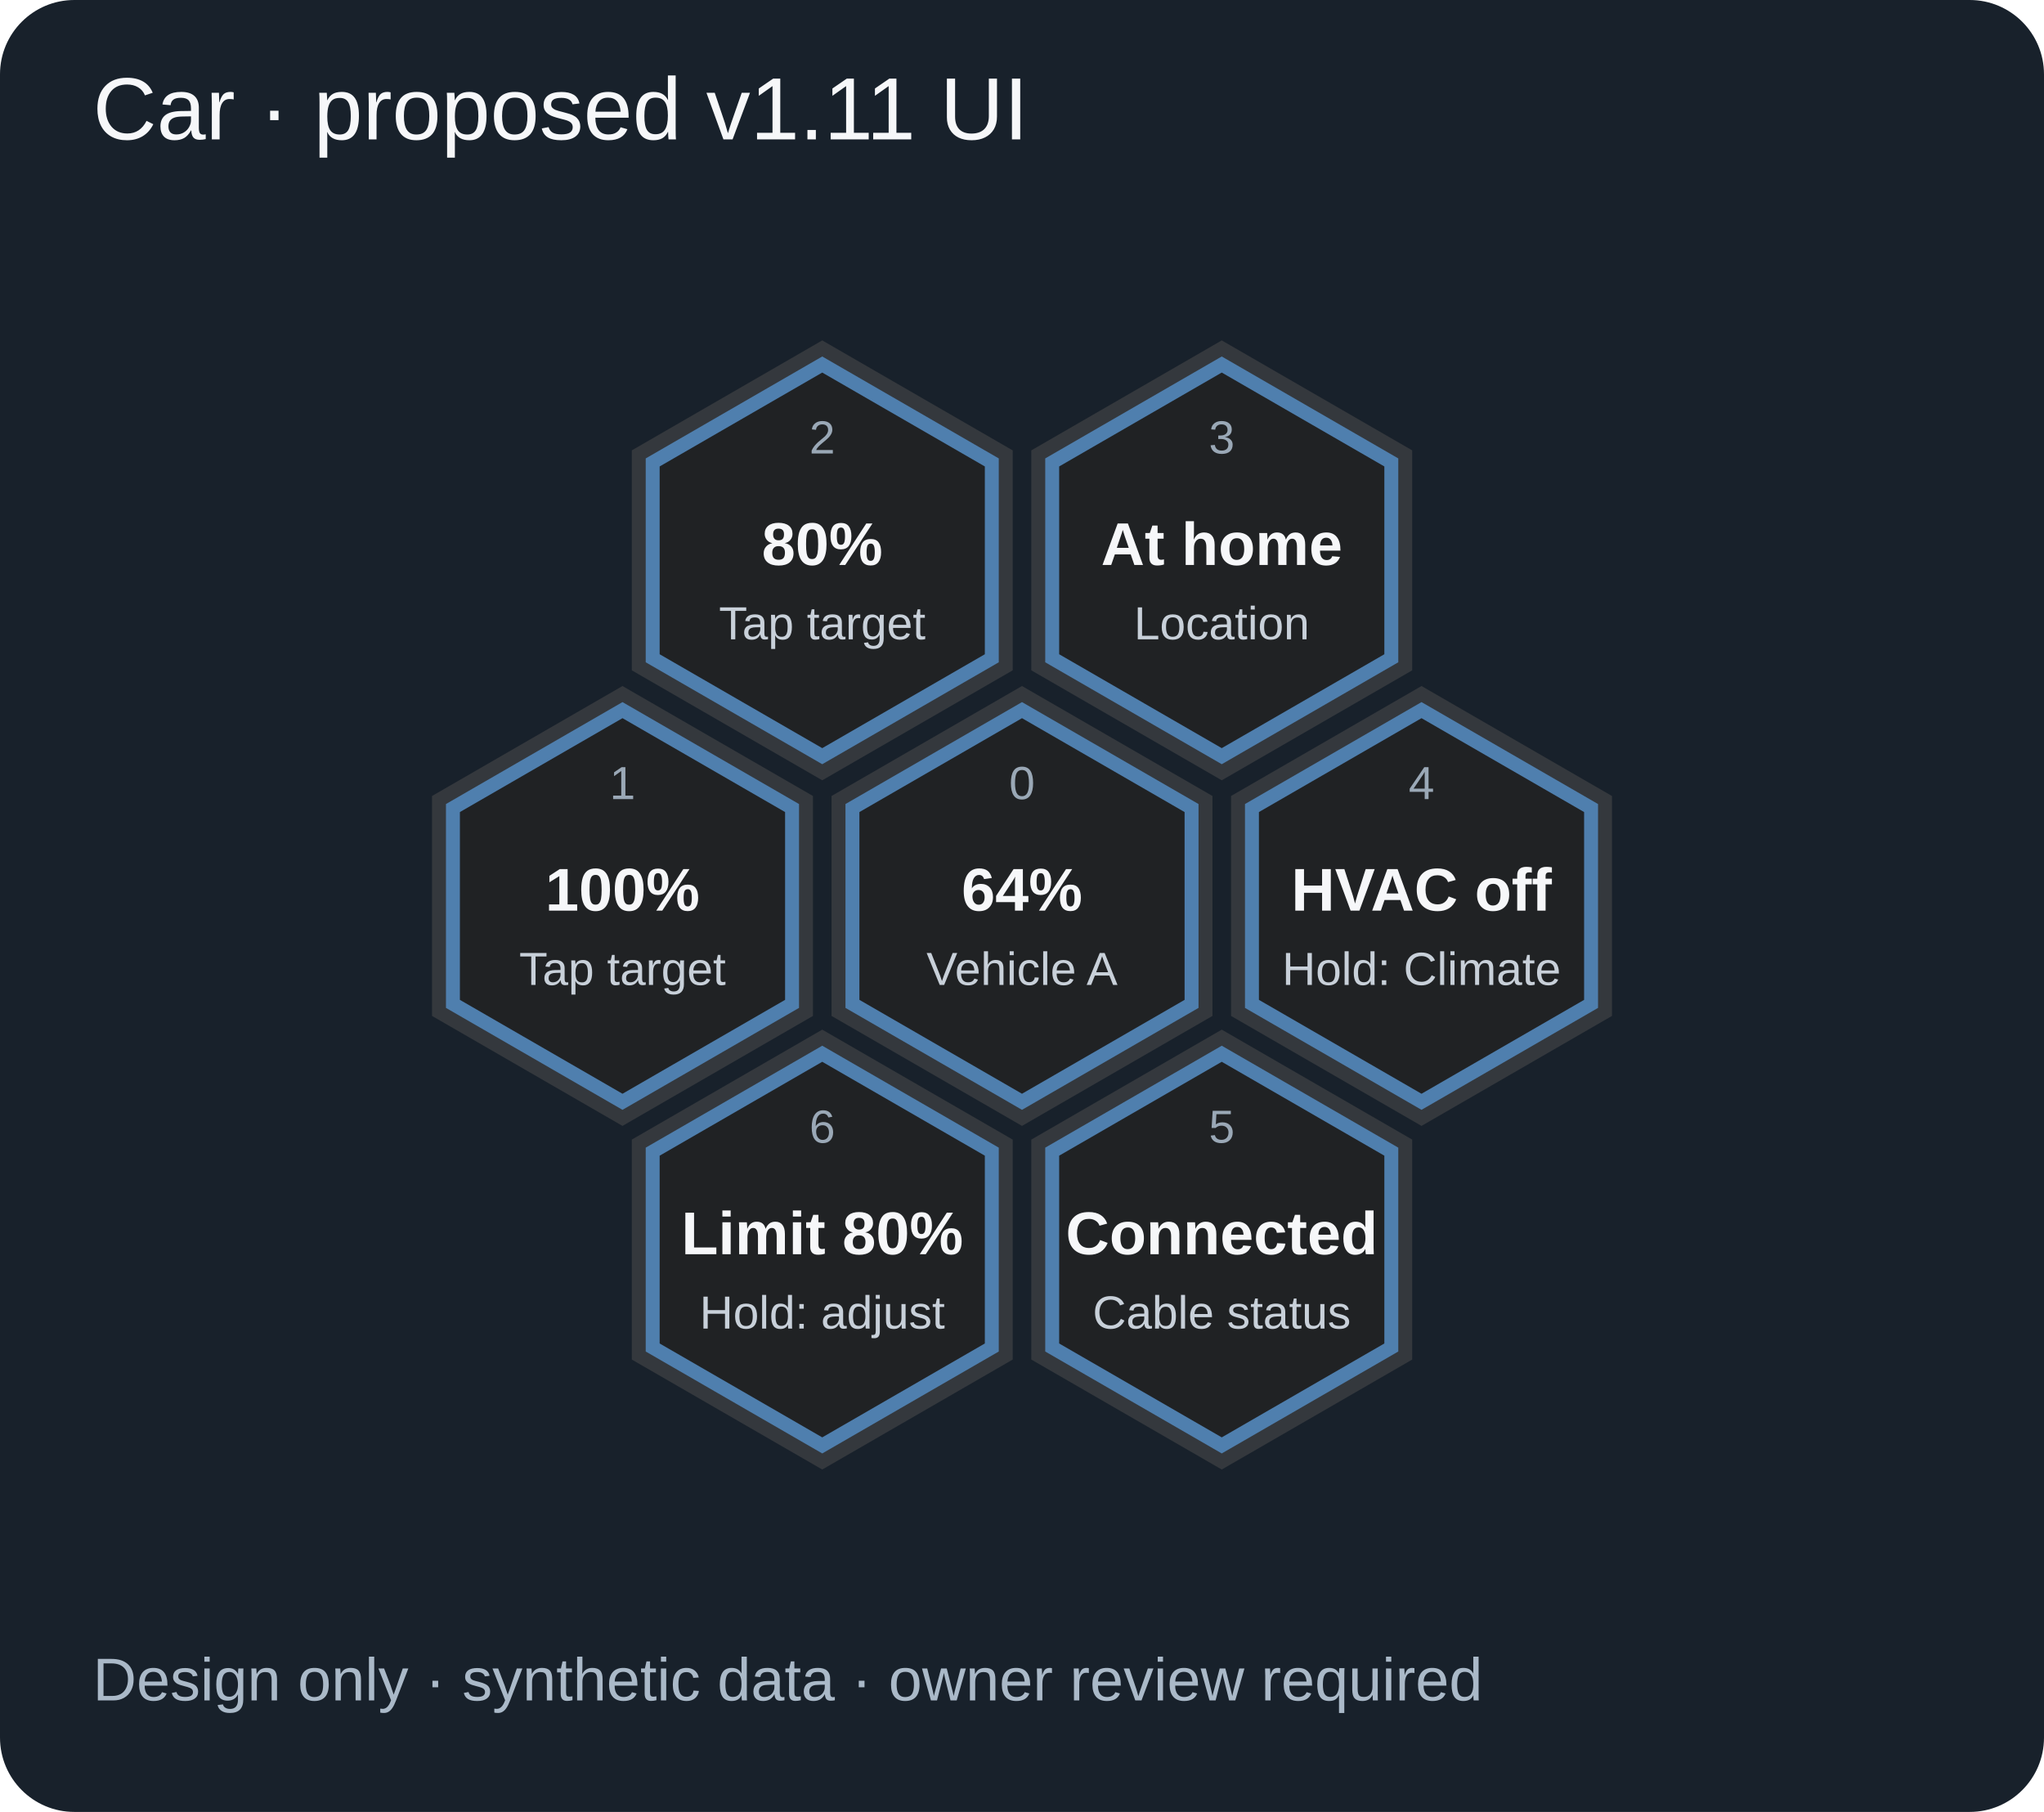
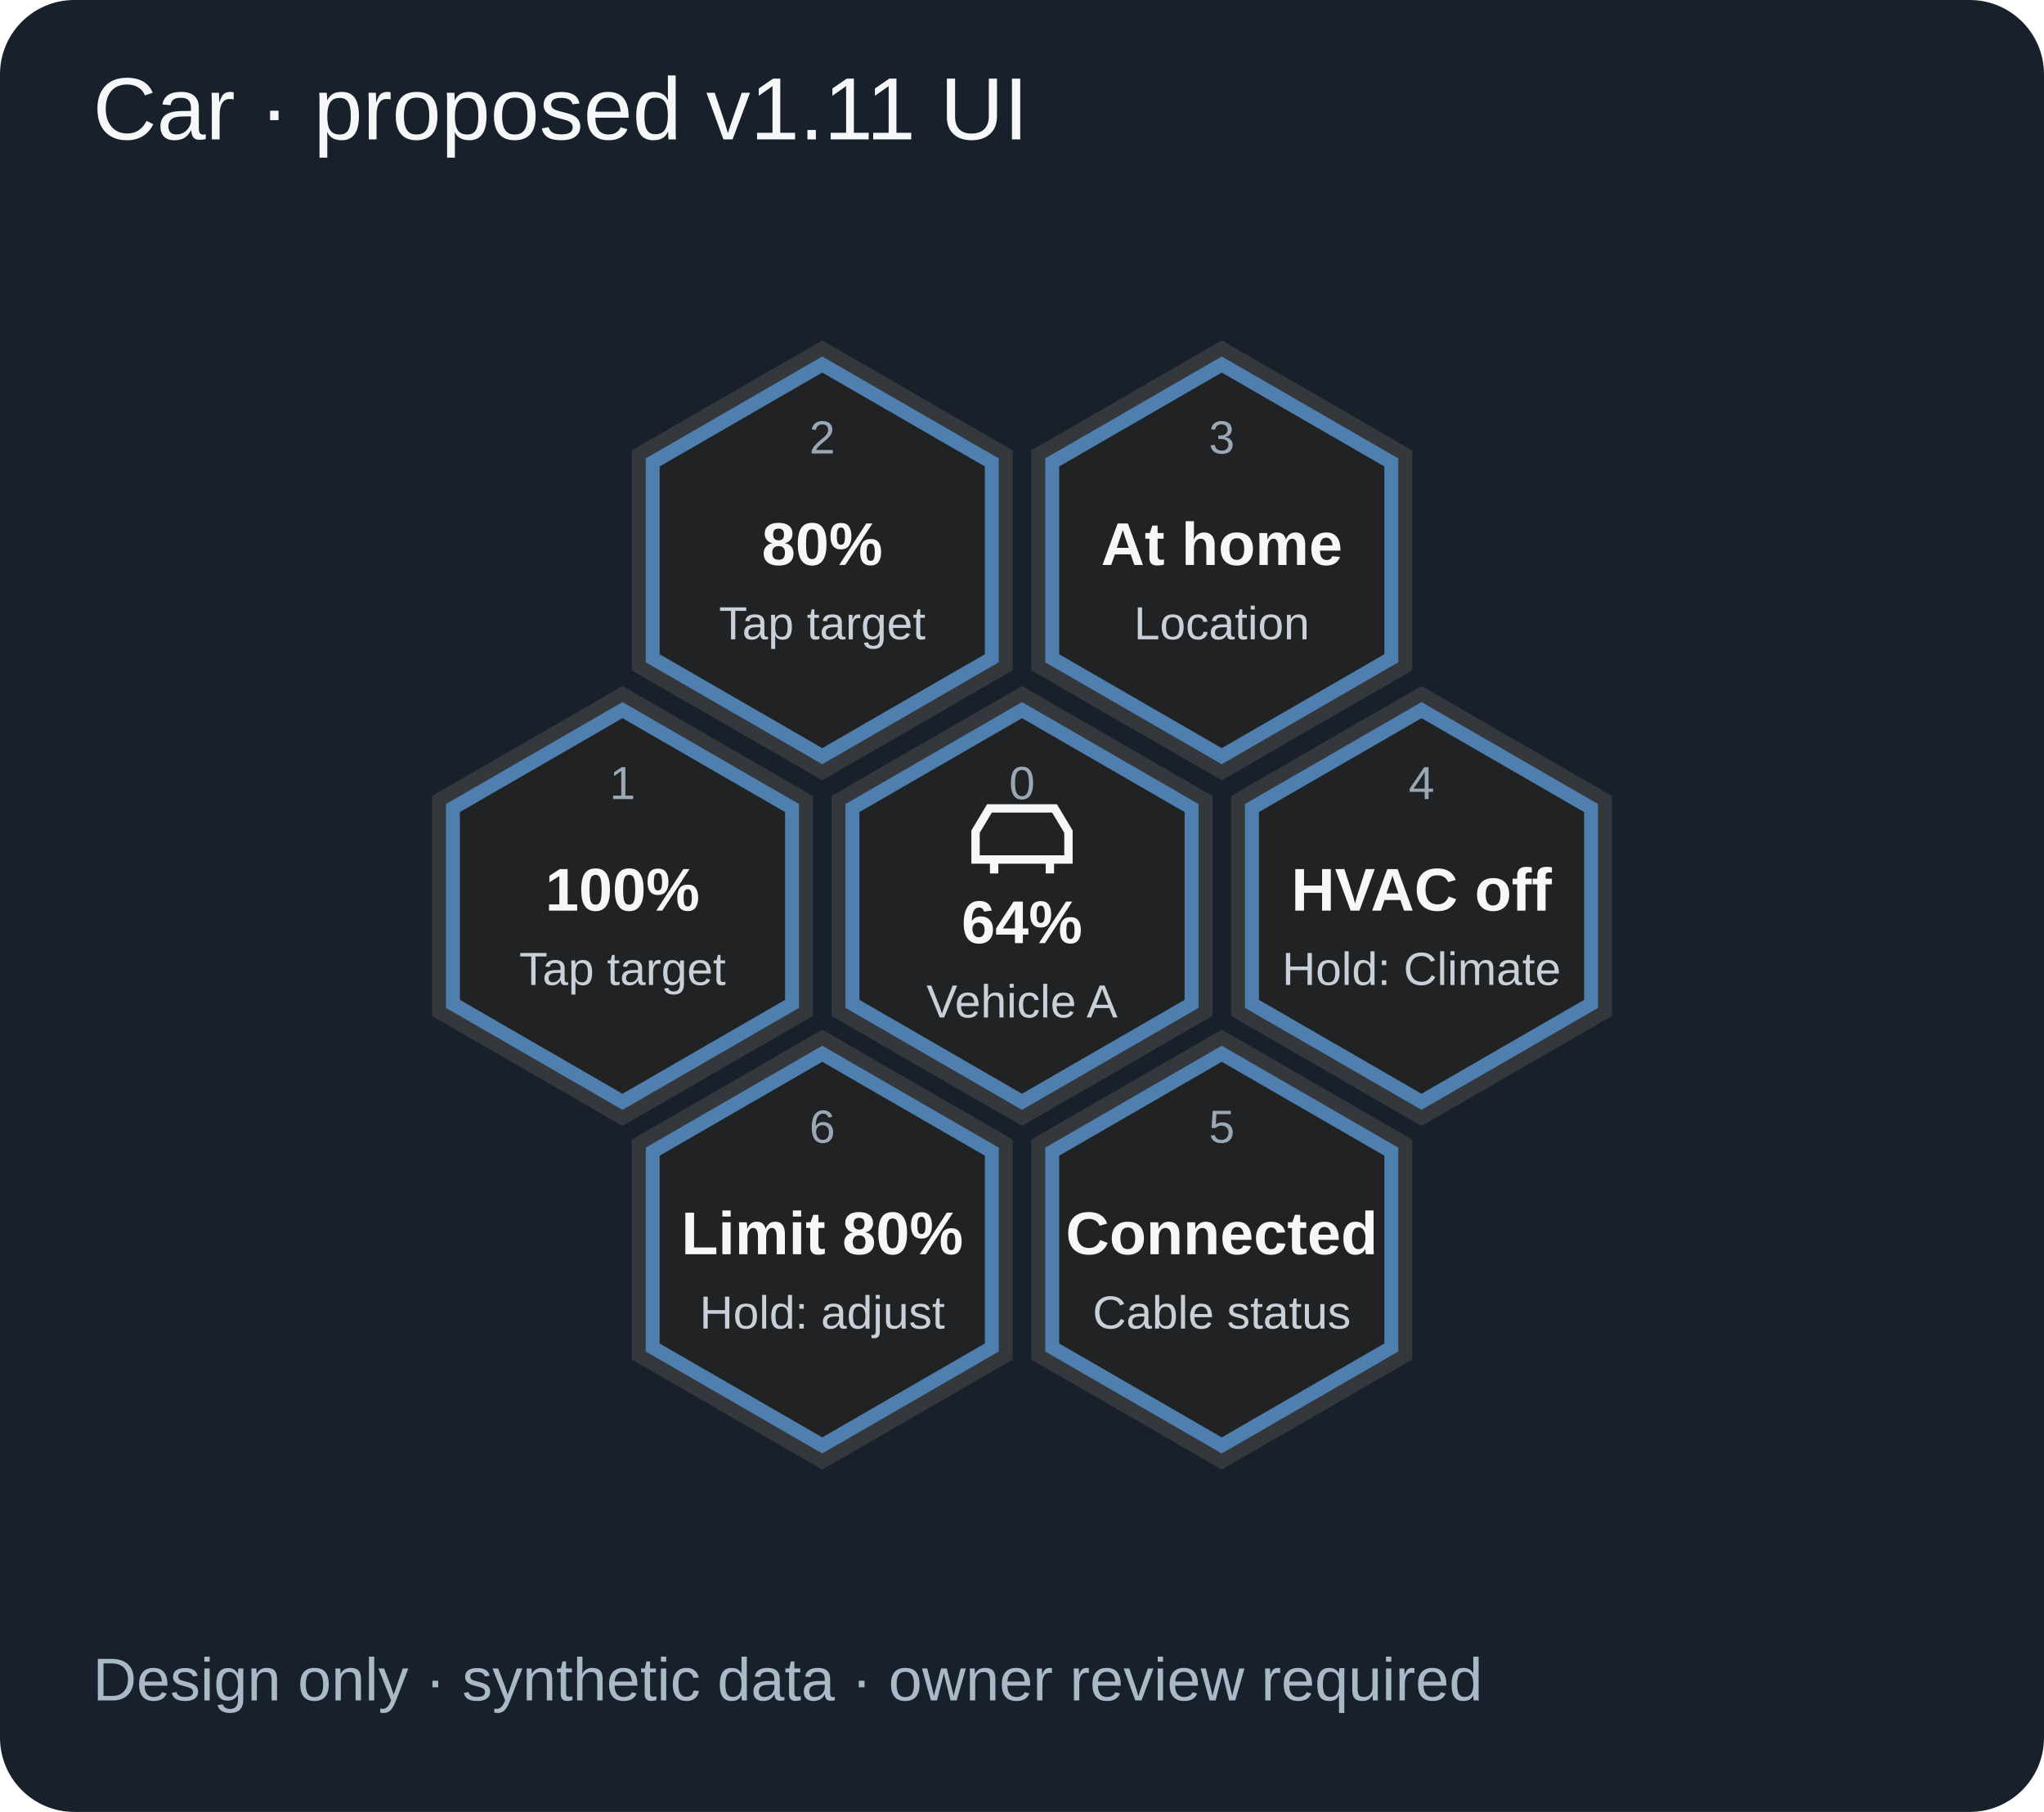
<svg xmlns="http://www.w3.org/2000/svg" width="440" height="390" viewBox="0 0 440 390" role="img" aria-labelledby="title description">
  <rect width="440" height="390" rx="16" fill="#18212b" />
  <text x="20" y="30" fill="#f6f7f9" font-family="Arial" font-size="19">Car · proposed v1.11 UI</text>
  <g font-family="Arial" text-anchor="middle">
    <g data-slot="0" data-x="1" data-y="0.865">
      <polygon points="220.00,147.66 261.00,171.33 261.00,218.67 220.00,242.34 179.00,218.67 179.00,171.33" fill="#34383d" />
      <polygon points="220.00,151.12 258.00,173.06 258.00,216.94 220.00,238.88 182.00,216.94 182.00,173.06" fill="#4f7fae" />
      <polygon points="220.00,154.58 255.00,174.79 255.00,215.21 220.00,235.42 185.00,215.21 185.00,174.79" fill="#202224" />
+       <path d="M 210,179 L 213,174 H 227 L 230,179 V 185 H 210 Z M 214,185 V 188 M 226,185 V 188" fill="none" stroke="#f6f7f9" stroke-width="1.8" />
      <text x="220" y="172.0" fill="#9aa8b6" font-size="10">0</text>
-       <text x="220" y="196.0" fill="#f6f7f9" font-size="13" font-weight="600">64%</text>
-       <text x="220" y="212.0" fill="#c8d0d9" font-size="10">Vehicle A</text>
+       <text x="220" y="203.0" fill="#f6f7f9" font-size="13" font-weight="600">64%</text>
+       <text x="220" y="219.0" fill="#c8d0d9" font-size="10">Vehicle A</text>
    </g>
    <g data-slot="1" data-x="0" data-y="0.865">
      <polygon points="134.00,147.66 175.00,171.33 175.00,218.67 134.00,242.34 93.00,218.67 93.00,171.33" fill="#34383d" />
      <polygon points="134.00,151.12 172.00,173.06 172.00,216.94 134.00,238.88 96.00,216.94 96.00,173.06" fill="#4f7fae" />
      <polygon points="134.00,154.58 169.00,174.79 169.00,215.21 134.00,235.42 99.00,215.21 99.00,174.79" fill="#202224" />
      <text x="134" y="172.0" fill="#9aa8b6" font-size="10">1</text>
      <text x="134" y="196.0" fill="#f6f7f9" font-size="13" font-weight="600">100%</text>
      <text x="134" y="212.0" fill="#c8d0d9" font-size="10">Tap target</text>
    </g>
    <g data-slot="2" data-x="0.5" data-y="0">
      <polygon points="177.00,73.27 218.00,96.94 218.00,144.28 177.00,167.95 136.00,144.28 136.00,96.94" fill="#34383d" />
      <polygon points="177.00,76.73 215.00,98.67 215.00,142.55 177.00,164.49 139.00,142.55 139.00,98.67" fill="#4f7fae" />
      <polygon points="177.00,80.19 212.00,100.40 212.00,140.82 177.00,161.03 142.00,140.82 142.00,100.40" fill="#202224" />
      <text x="177.0" y="97.61" fill="#9aa8b6" font-size="10">2</text>
      <text x="177.0" y="121.61" fill="#f6f7f9" font-size="13" font-weight="600">80%</text>
      <text x="177.0" y="137.61" fill="#c8d0d9" font-size="10">Tap target</text>
    </g>
    <g data-slot="3" data-x="1.5" data-y="0">
      <polygon points="263.00,73.27 304.00,96.94 304.00,144.28 263.00,167.95 222.00,144.28 222.00,96.94" fill="#34383d" />
      <polygon points="263.00,76.73 301.00,98.67 301.00,142.55 263.00,164.49 225.00,142.55 225.00,98.67" fill="#4f7fae" />
      <polygon points="263.00,80.19 298.00,100.40 298.00,140.82 263.00,161.03 228.00,140.82 228.00,100.40" fill="#202224" />
      <text x="263.0" y="97.61" fill="#9aa8b6" font-size="10">3</text>
      <text x="263.0" y="121.61" fill="#f6f7f9" font-size="13" font-weight="600">At home</text>
      <text x="263.0" y="137.61" fill="#c8d0d9" font-size="10">Location</text>
    </g>
    <g data-slot="4" data-x="2" data-y="0.865">
      <polygon points="306.00,147.66 347.00,171.33 347.00,218.67 306.00,242.34 265.00,218.67 265.00,171.33" fill="#34383d" />
      <polygon points="306.00,151.12 344.00,173.06 344.00,216.94 306.00,238.88 268.00,216.94 268.00,173.06" fill="#4f7fae" />
      <polygon points="306.00,154.58 341.00,174.79 341.00,215.21 306.00,235.42 271.00,215.21 271.00,174.79" fill="#202224" />
      <text x="306" y="172.0" fill="#9aa8b6" font-size="10">4</text>
      <text x="306" y="196.0" fill="#f6f7f9" font-size="13" font-weight="600">HVAC off</text>
      <text x="306" y="212.0" fill="#c8d0d9" font-size="10">Hold: Climate</text>
    </g>
    <g data-slot="5" data-x="1.5" data-y="1.725">
      <polygon points="263.00,221.62 304.00,245.29 304.00,292.63 263.00,316.30 222.00,292.63 222.00,245.29" fill="#34383d" />
      <polygon points="263.00,225.08 301.00,247.02 301.00,290.90 263.00,312.84 225.00,290.90 225.00,247.02" fill="#4f7fae" />
      <polygon points="263.00,228.54 298.00,248.75 298.00,289.17 263.00,309.38 228.00,289.17 228.00,248.75" fill="#202224" />
      <text x="263.0" y="245.96" fill="#9aa8b6" font-size="10">5</text>
      <text x="263.0" y="269.96" fill="#f6f7f9" font-size="13" font-weight="600">Connected</text>
      <text x="263.0" y="285.96" fill="#c8d0d9" font-size="10">Cable status</text>
    </g>
    <g data-slot="6" data-x="0.5" data-y="1.725">
      <polygon points="177.00,221.62 218.00,245.29 218.00,292.63 177.00,316.30 136.00,292.63 136.00,245.29" fill="#34383d" />
      <polygon points="177.00,225.08 215.00,247.02 215.00,290.90 177.00,312.84 139.00,290.90 139.00,247.02" fill="#4f7fae" />
      <polygon points="177.00,228.54 212.00,248.75 212.00,289.17 177.00,309.38 142.00,289.17 142.00,248.75" fill="#202224" />
      <text x="177.0" y="245.96" fill="#9aa8b6" font-size="10">6</text>
      <text x="177.0" y="269.96" fill="#f6f7f9" font-size="13" font-weight="600">Limit 80%</text>
      <text x="177.0" y="285.96" fill="#c8d0d9" font-size="10">Hold: adjust</text>
    </g>
  </g>
  <text x="20" y="366" fill="#aab9c8" font-family="Arial" font-size="13">Design only · synthetic data · owner review required</text>
</svg>
